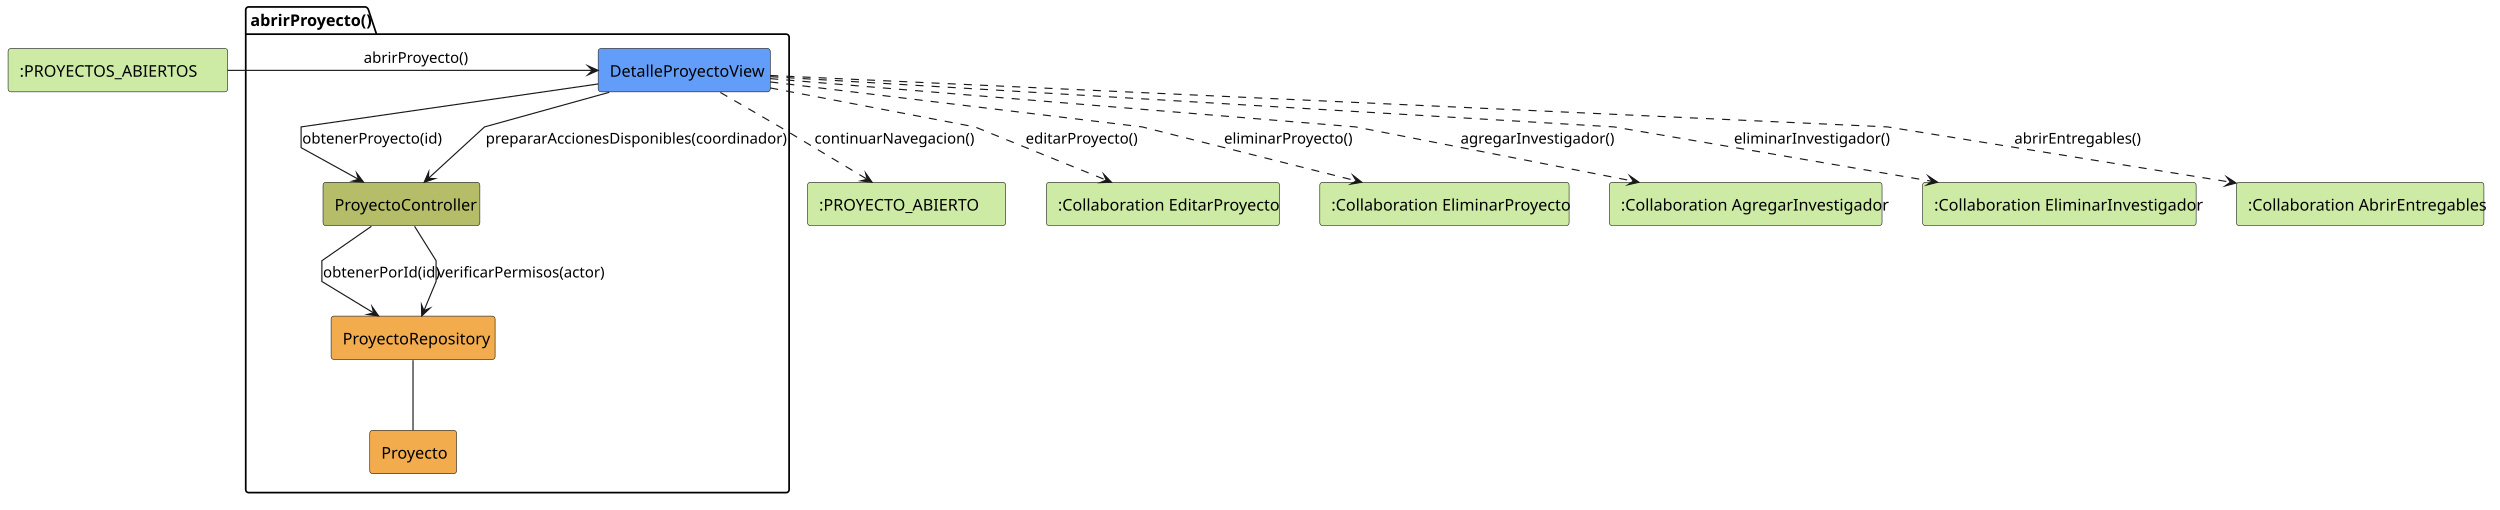
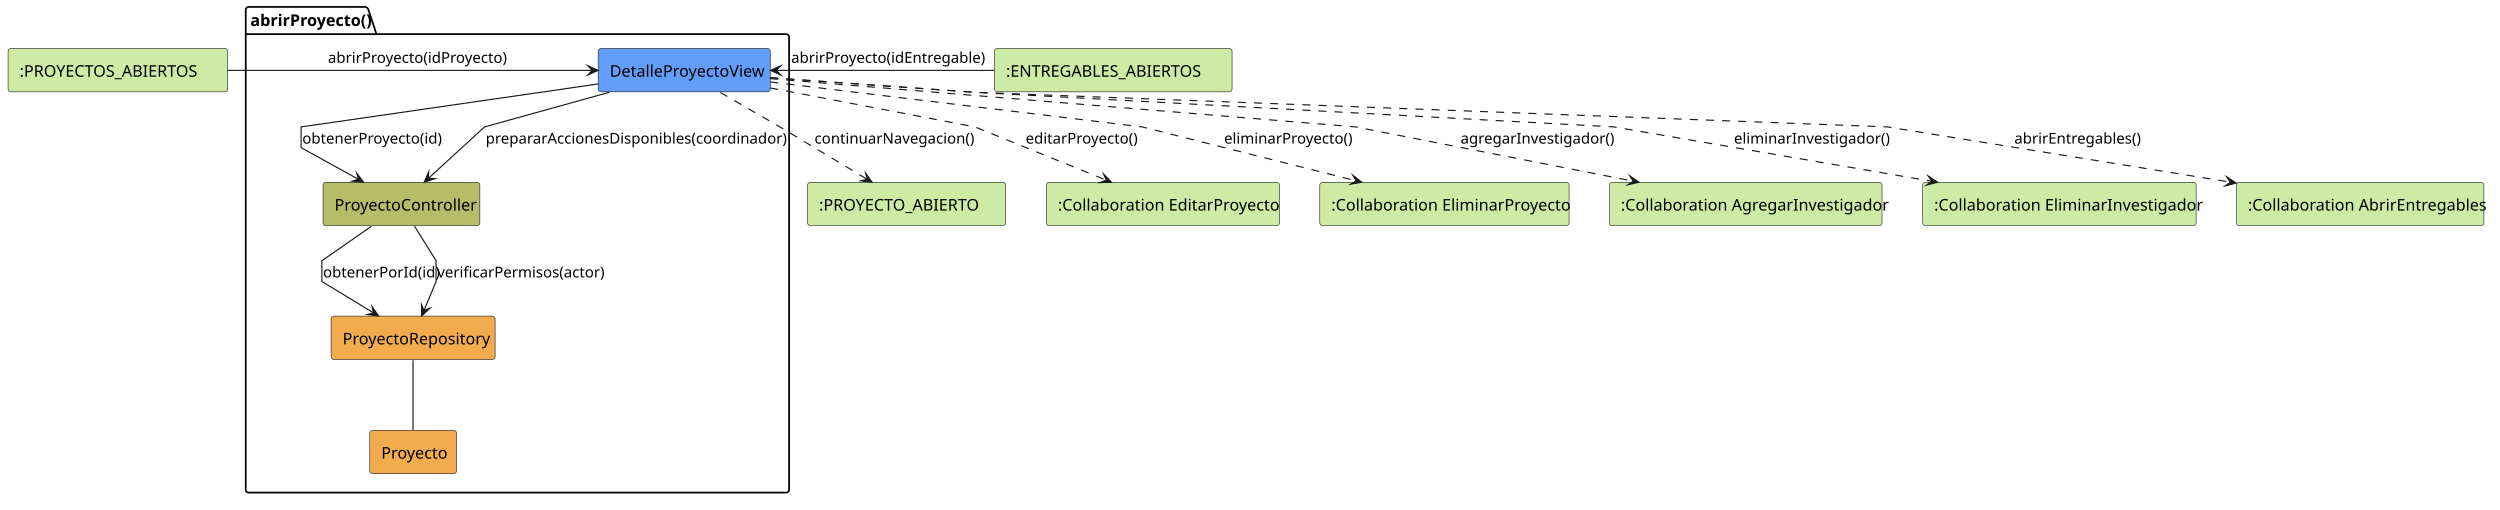
<svg xmlns="http://www.w3.org/2000/svg" contentStyleType="text/css" data-diagram-type="DESCRIPTION" height="442px" preserveAspectRatio="none" style="width:2167px;height:442px;background:#FFFFFF;" version="1.1" viewBox="0 0 2167 442" width="2167px" zoomAndPan="magnify">
  <defs />
  <g>
-     <g class="cluster" data-qualified-name="abrirProyecto" data-source-line="4" id="ent0002">
+     <g class="cluster" data-qualified-name="abrirProyecto" data-source-line="5" id="ent0003">
      <path d="M215.5,6 L316.858,6 A3.75,3.75 0 0 1 319.358,8.5 L326.358,29.609 L681.5,29.609 A2.5,2.5 0 0 1 684,32.109 L684,424.5 A2.5,2.5 0 0 1 681.5,427 L215.5,427 A2.5,2.5 0 0 1 213,424.5 L213,8.5 A2.5,2.5 0 0 1 215.5,6" fill="none" style="stroke:#000000;stroke-width:1.5;" />
      <line style="stroke:#000000;stroke-width:1.5;" x1="213" x2="326.358" y1="29.609" y2="29.609" />
      <text fill="#000000" font-family="sans-serif" font-size="14" font-weight="700" lengthAdjust="spacing" textLength="100.358" x="217" y="22.533">abrirProyecto()</text>
    </g>
-     <g class="entity" data-qualified-name="abrirProyecto.DetalleProyectoView" data-source-line="5" id="ent0003">
+     <g class="entity" data-qualified-name="abrirProyecto.DetalleProyectoView" data-source-line="6" id="ent0004">
      <rect fill="#629EF9" height="37.609" rx="2.5" ry="2.5" style="stroke:#181818;stroke-width:0.5;" width="149.172" x="518.5" y="42" />
      <text fill="#000000" font-family="sans-serif" font-size="14" lengthAdjust="spacing" textLength="129.172" x="528.5" y="66.533">DetalleProyectoView</text>
    </g>
-     <g class="entity" data-qualified-name="abrirProyecto.ProyectoController" data-source-line="6" id="ent0004">
+     <g class="entity" data-qualified-name="abrirProyecto.ProyectoController" data-source-line="7" id="ent0005">
      <rect fill="#B5BD68" height="37.609" rx="2.5" ry="2.5" style="stroke:#181818;stroke-width:0.5;" width="135.938" x="280" y="158" />
      <text fill="#000000" font-family="sans-serif" font-size="14" lengthAdjust="spacing" textLength="115.938" x="290" y="182.533">ProyectoController</text>
    </g>
-     <g class="entity" data-qualified-name="abrirProyecto.ProyectoRepository" data-source-line="7" id="ent0005">
+     <g class="entity" data-qualified-name="abrirProyecto.ProyectoRepository" data-source-line="8" id="ent0006">
      <rect fill="#F2AC4E" height="37.609" rx="2.5" ry="2.5" style="stroke:#181818;stroke-width:0.5;" width="142.165" x="287" y="274" />
      <text fill="#000000" font-family="sans-serif" font-size="14" lengthAdjust="spacing" textLength="122.165" x="297" y="298.533">ProyectoRepository</text>
    </g>
-     <g class="entity" data-qualified-name="abrirProyecto.Proyecto" data-source-line="8" id="ent0006">
+     <g class="entity" data-qualified-name="abrirProyecto.Proyecto" data-source-line="9" id="ent0007">
      <rect fill="#F2AC4E" height="37.609" rx="2.5" ry="2.5" style="stroke:#181818;stroke-width:0.5;" width="75.248" x="320.5" y="373" />
      <text fill="#000000" font-family="sans-serif" font-size="14" lengthAdjust="spacing" textLength="55.248" x="330.5" y="397.533">Proyecto</text>
    </g>
-     <g class="entity" data-qualified-name="EstadoEntrada" data-source-line="3" id="ent0001">
+     <g class="entity" data-qualified-name="EstadoEntrada1" data-source-line="3" id="ent0001">
      <rect fill="#CDEBA5" height="37.609" rx="2.5" ry="2.5" style="stroke:#181818;stroke-width:0.5;" width="190.372" x="7" y="42" />
      <text fill="#000000" font-family="sans-serif" font-size="14" lengthAdjust="spacing" textLength="170.372" x="17" y="66.533">:PROYECTOS_ABIERTOS</text>
    </g>
-     <g class="entity" data-qualified-name="EstadoSalida" data-source-line="11" id="ent0007">
+     <g class="entity" data-qualified-name="EstadoEntrada2" data-source-line="4" id="ent0002">
+       <rect fill="#CDEBA5" height="37.609" rx="2.5" ry="2.5" style="stroke:#181818;stroke-width:0.5;" width="205.944" x="862" y="42" />
+       <text fill="#000000" font-family="sans-serif" font-size="14" lengthAdjust="spacing" textLength="185.944" x="872" y="66.533">:ENTREGABLES_ABIERTOS</text>
+     </g>
+     <g class="entity" data-qualified-name="EstadoSalida" data-source-line="12" id="ent0008">
      <rect fill="#CDEBA5" height="37.609" rx="2.5" ry="2.5" style="stroke:#181818;stroke-width:0.5;" width="171.696" x="700" y="158" />
      <text fill="#000000" font-family="sans-serif" font-size="14" lengthAdjust="spacing" textLength="151.696" x="710" y="182.533">:PROYECTO_ABIERTO</text>
    </g>
-     <g class="entity" data-qualified-name="EditarProyecto" data-source-line="12" id="ent0008">
+     <g class="entity" data-qualified-name="EditarProyecto" data-source-line="13" id="ent0009">
      <rect fill="#CDEBA5" height="37.609" rx="2.5" ry="2.5" style="stroke:#181818;stroke-width:0.5;" width="202.096" x="907" y="158" />
      <text fill="#000000" font-family="sans-serif" font-size="14" lengthAdjust="spacing" textLength="182.096" x="917" y="182.533">:Collaboration EditarProyecto</text>
    </g>
-     <g class="entity" data-qualified-name="EliminarProyecto" data-source-line="13" id="ent0009">
+     <g class="entity" data-qualified-name="EliminarProyecto" data-source-line="14" id="ent0010">
      <rect fill="#CDEBA5" height="37.609" rx="2.5" ry="2.5" style="stroke:#181818;stroke-width:0.5;" width="216.089" x="1144" y="158" />
      <text fill="#000000" font-family="sans-serif" font-size="14" lengthAdjust="spacing" textLength="196.089" x="1154" y="182.533">:Collaboration EliminarProyecto</text>
    </g>
-     <g class="entity" data-qualified-name="AgregarInvestigador" data-source-line="14" id="ent0010">
+     <g class="entity" data-qualified-name="AgregarInvestigador" data-source-line="15" id="ent0011">
      <rect fill="#CDEBA5" height="37.609" rx="2.5" ry="2.5" style="stroke:#181818;stroke-width:0.5;" width="236.351" x="1395" y="158" />
      <text fill="#000000" font-family="sans-serif" font-size="14" lengthAdjust="spacing" textLength="216.351" x="1405" y="182.533">:Collaboration AgregarInvestigador</text>
    </g>
-     <g class="entity" data-qualified-name="EliminarInvestigador" data-source-line="15" id="ent0011">
+     <g class="entity" data-qualified-name="EliminarInvestigador" data-source-line="16" id="ent0012">
      <rect fill="#CDEBA5" height="37.609" rx="2.5" ry="2.5" style="stroke:#181818;stroke-width:0.5;" width="237.109" x="1666.5" y="158" />
      <text fill="#000000" font-family="sans-serif" font-size="14" lengthAdjust="spacing" textLength="217.109" x="1676.5" y="182.533">:Collaboration EliminarInvestigador</text>
    </g>
-     <g class="entity" data-qualified-name="AbrirEntregables" data-source-line="16" id="ent0012">
+     <g class="entity" data-qualified-name="AbrirEntregables" data-source-line="17" id="ent0013">
      <rect fill="#CDEBA5" height="37.609" rx="2.5" ry="2.5" style="stroke:#181818;stroke-width:0.5;" width="214.551" x="1938.5" y="158" />
      <text fill="#000000" font-family="sans-serif" font-size="14" lengthAdjust="spacing" textLength="194.551" x="1948.5" y="182.533">:Collaboration AbrirEntregables</text>
    </g>
-     <g class="link" data-entity-1="ent0001" data-entity-2="ent0003" data-link-type="dependency" data-source-line="18" id="lnk13">
-       <path d="M197.25,61 C291.09,61 427.53,61 513.46,61" fill="none" id="EstadoEntrada-to-DetalleProyectoView" style="stroke:#181818;stroke-width:1;" />
+     <g class="link" data-entity-1="ent0001" data-entity-2="ent0004" data-link-type="dependency" data-source-line="19" id="lnk14">
+       <path d="M197.25,61 C291.09,61 427.53,61 513.46,61" fill="none" id="EstadoEntrada1-to-DetalleProyectoView" style="stroke:#181818;stroke-width:1;" />
      <polygon fill="#181818" points="518.46,61,509.46,57,513.46,61,509.46,65,518.46,61" style="stroke:#181818;stroke-width:1;stroke-linejoin:miter;stroke-miterlimit:10;" />
-       <text fill="#000000" font-family="sans-serif" font-size="13" lengthAdjust="spacing" textLength="85.966" x="315.25" y="54.495">abrirProyecto()</text>
+       <text fill="#000000" font-family="sans-serif" font-size="13" lengthAdjust="spacing" textLength="147.386" x="284.25" y="54.495">abrirProyecto(idProyecto)</text>
    </g>
-     <g class="link" data-entity-1="ent0003" data-entity-2="ent0004" data-link-type="dependency" data-source-line="20" id="lnk14">
+     <g class="link" data-entity-1="ent0002" data-entity-2="ent0004" data-link-type="dependency" data-source-line="20" id="lnk15">
+       <path d="M861.75,61 C800.22,61 728.53,61 672.83,61" fill="none" id="EstadoEntrada2-to-DetalleProyectoView" style="stroke:#181818;stroke-width:1;" />
+       <polygon fill="#181818" points="667.83,61,676.83,65,672.83,61,676.83,57,667.83,61" style="stroke:#181818;stroke-width:1;stroke-linejoin:miter;stroke-miterlimit:10;" />
+       <text fill="#000000" font-family="sans-serif" font-size="13" lengthAdjust="spacing" textLength="158.964" x="685.75" y="54.495">abrirProyecto(idEntregable)</text>
+     </g>
+     <g class="link" data-entity-1="ent0004" data-entity-2="ent0005" data-link-type="dependency" data-source-line="22" id="lnk16">
      <path d="M518.49,72.77 C420.61,86.92 261,110 261,110 C261,110 261,128 261,128 C261,128 286.092,141.845 310.732,155.435" fill="none" id="DetalleProyectoView-to-ProyectoController" style="stroke:#181818;stroke-width:1;" />
      <polygon fill="#181818" points="315.11,157.85,309.161,150.001,310.732,155.435,305.297,157.006,315.11,157.85" style="stroke:#181818;stroke-width:1;stroke-linejoin:miter;stroke-miterlimit:10;" />
      <text fill="#000000" font-family="sans-serif" font-size="13" lengthAdjust="spacing" textLength="114.169" x="262" y="124.495">obtenerProyecto(id)</text>
    </g>
-     <g class="link" data-entity-1="ent0003" data-entity-2="ent0004" data-link-type="dependency" data-source-line="21" id="lnk15">
+     <g class="link" data-entity-1="ent0004" data-entity-2="ent0005" data-link-type="dependency" data-source-line="23" id="lnk17">
      <path d="M528.09,80.01 C479,93.63 420,110 420,110 C420,110 392.675,135.041 371.355,154.591" fill="none" id="DetalleProyectoView-to-ProyectoController-1" style="stroke:#181818;stroke-width:1;" />
      <polygon fill="#181818" points="367.67,157.97,377.007,154.835,371.355,154.591,371.6,148.939,367.67,157.97" style="stroke:#181818;stroke-width:1;stroke-linejoin:miter;stroke-miterlimit:10;" />
      <text fill="#000000" font-family="sans-serif" font-size="13" lengthAdjust="spacing" textLength="246.403" x="421" y="124.495">prepararAccionesDisponibles(coordinador)</text>
    </g>
-     <g class="link" data-entity-1="ent0004" data-entity-2="ent0005" data-link-type="dependency" data-source-line="22" id="lnk16">
+     <g class="link" data-entity-1="ent0005" data-entity-2="ent0006" data-link-type="dependency" data-source-line="24" id="lnk18">
      <path d="M321.91,196.15 C302.37,209.74 279,226 279,226 C279,226 279,244 279,244 C279,244 301.487,257.664 323.857,271.254" fill="none" id="ProyectoController-to-ProyectoRepository" style="stroke:#181818;stroke-width:1;" />
      <polygon fill="#181818" points="328.13,273.85,322.515,265.759,323.857,271.254,318.361,272.596,328.13,273.85" style="stroke:#181818;stroke-width:1;stroke-linejoin:miter;stroke-miterlimit:10;" />
      <text fill="#000000" font-family="sans-serif" font-size="13" lengthAdjust="spacing" textLength="93.939" x="280" y="240.495">obtenerPorId(id)</text>
    </g>
-     <g class="link" data-entity-1="ent0004" data-entity-2="ent0005" data-link-type="dependency" data-source-line="23" id="lnk17">
+     <g class="link" data-entity-1="ent0005" data-entity-2="ent0006" data-link-type="dependency" data-source-line="25" id="lnk19">
      <path d="M359.34,196.15 C367.84,209.74 378,226 378,226 C378,226 378,244 378,244 C378,244 373.142,255.644 367.482,269.234" fill="none" id="ProyectoController-to-ProyectoRepository-1" style="stroke:#181818;stroke-width:1;" />
      <polygon fill="#181818" points="365.56,273.85,372.713,267.08,367.482,269.234,365.328,264.004,365.56,273.85" style="stroke:#181818;stroke-width:1;stroke-linejoin:miter;stroke-miterlimit:10;" />
      <text fill="#000000" font-family="sans-serif" font-size="13" lengthAdjust="spacing" textLength="137.243" x="379" y="240.495">verificarPermisos(actor)</text>
    </g>
-     <g class="link" data-entity-1="ent0005" data-entity-2="ent0006" data-link-type="association" data-source-line="24" id="lnk18">
+     <g class="link" data-entity-1="ent0006" data-entity-2="ent0007" data-link-type="association" data-source-line="26" id="lnk20">
      <path d="M358,312.24 C358,329.59 358,355.52 358,372.84" fill="none" id="ProyectoRepository-Proyecto" style="stroke:#181818;stroke-width:1;" />
    </g>
-     <g class="link" data-entity-1="ent0003" data-entity-2="ent0007" data-link-type="dependency" data-source-line="25" id="lnk19">
+     <g class="link" data-entity-1="ent0004" data-entity-2="ent0008" data-link-type="dependency" data-source-line="27" id="lnk21">
      <path d="M624.38,80.15 C647.88,93.74 676,110 676,110 C676,110 719.083,135.847 751.653,155.397" fill="none" id="DetalleProyectoView-to-EstadoSalida" style="stroke:#181818;stroke-width:1;stroke-dasharray:7,7;" />
      <polygon fill="#181818" points="755.94,157.97,750.282,149.909,751.653,155.397,746.165,156.768,755.94,157.97" style="stroke:#181818;stroke-width:1;stroke-linejoin:miter;stroke-miterlimit:10;" />
      <text fill="#000000" font-family="sans-serif" font-size="13" lengthAdjust="spacing" textLength="130.793" x="706" y="124.495">continuarNavegacion()</text>
    </g>
-     <g class="link" data-entity-1="ent0003" data-entity-2="ent0008" data-link-type="dependency" data-source-line="26" id="lnk20">
+     <g class="link" data-entity-1="ent0004" data-entity-2="ent0009" data-link-type="dependency" data-source-line="28" id="lnk22">
      <path d="M667.59,76.21 C741.89,90.36 845,110 845,110 C845,110 910.566,136.543 958.826,156.093" fill="none" id="DetalleProyectoView-to-EditarProyecto" style="stroke:#181818;stroke-width:1;stroke-dasharray:7,7;" />
      <polygon fill="#181818" points="963.46,157.97,956.62,150.883,958.826,156.093,953.617,158.298,963.46,157.97" style="stroke:#181818;stroke-width:1;stroke-linejoin:miter;stroke-miterlimit:10;" />
      <text fill="#000000" font-family="sans-serif" font-size="13" lengthAdjust="spacing" textLength="92.479" x="889" y="124.495">editarProyecto()</text>
    </g>
-     <g class="link" data-entity-1="ent0003" data-entity-2="ent0009" data-link-type="dependency" data-source-line="27" id="lnk21">
+     <g class="link" data-entity-1="ent0004" data-entity-2="ent0010" data-link-type="dependency" data-source-line="29" id="lnk23">
      <path d="M667.67,71.03 C782.67,84.93 990,110 990,110 C990,110 1097.982,137.198 1175.562,156.748" fill="none" id="DetalleProyectoView-to-EliminarProyecto" style="stroke:#181818;stroke-width:1;stroke-dasharray:7,7;" />
      <polygon fill="#181818" points="1180.41,157.97,1172.66,151.892,1175.562,156.748,1170.705,159.649,1180.41,157.97" style="stroke:#181818;stroke-width:1;stroke-linejoin:miter;stroke-miterlimit:10;" />
      <text fill="#000000" font-family="sans-serif" font-size="13" lengthAdjust="spacing" textLength="105.473" x="1061" y="124.495">eliminarProyecto()</text>
    </g>
-     <g class="link" data-entity-1="ent0003" data-entity-2="ent0010" data-link-type="dependency" data-source-line="28" id="lnk22">
+     <g class="link" data-entity-1="ent0004" data-entity-2="ent0011" data-link-type="dependency" data-source-line="30" id="lnk24">
      <path d="M667.6,68.15 C824.64,81.1 1175,110 1175,110 C1175,110 1315.653,137.461 1415.733,157.011" fill="none" id="DetalleProyectoView-to-AgregarInvestigador" style="stroke:#181818;stroke-width:1;stroke-dasharray:7,7;" />
      <polygon fill="#181818" points="1420.64,157.97,1412.574,152.319,1415.733,157.011,1411.04,160.17,1420.64,157.97" style="stroke:#181818;stroke-width:1;stroke-linejoin:miter;stroke-miterlimit:10;" />
      <text fill="#000000" font-family="sans-serif" font-size="13" lengthAdjust="spacing" textLength="124.287" x="1266" y="124.495">agregarInvestigador()</text>
    </g>
-     <g class="link" data-entity-1="ent0003" data-entity-2="ent0011" data-link-type="dependency" data-source-line="29" id="lnk23">
-       <path d="M667.74,66.45 C867.55,78.35 1399,110 1399,110 C1399,110 1560.312,137.577 1674.592,157.127" fill="none" id="DetalleProyectoView-to-EliminarInvestigador" style="stroke:#181818;stroke-width:1;stroke-dasharray:7,7;" />
+     <g class="link" data-entity-1="ent0004" data-entity-2="ent0012" data-link-type="dependency" data-source-line="31" id="lnk25">
+       <path d="M667.59,67.33 C741.89,72.64 845,80 845,80 C845,80 1399,110 1399,110 C1399,110 1560.312,137.577 1674.592,157.127" fill="none" id="DetalleProyectoView-to-EliminarInvestigador" style="stroke:#181818;stroke-width:1;stroke-dasharray:7,7;" />
      <polygon fill="#181818" points="1679.52,157.97,1671.323,152.51,1674.592,157.127,1669.974,160.395,1679.52,157.97" style="stroke:#181818;stroke-width:1;stroke-linejoin:miter;stroke-miterlimit:10;" />
      <text fill="#000000" font-family="sans-serif" font-size="13" lengthAdjust="spacing" textLength="124.992" x="1503" y="124.495">eliminarInvestigador()</text>
    </g>
-     <g class="link" data-entity-1="ent0003" data-entity-2="ent0012" data-link-type="dependency" data-source-line="30" id="lnk24">
-       <path d="M667.59,65.43 C906.31,76.42 1636,110 1636,110 C1636,110 1811.864,138.305 1933.344,157.865" fill="none" id="DetalleProyectoView-to-AbrirEntregables" style="stroke:#181818;stroke-width:1;stroke-dasharray:7,7;" />
+     <g class="link" data-entity-1="ent0004" data-entity-2="ent0013" data-link-type="dependency" data-source-line="32" id="lnk26">
+       <path d="M667.59,67.33 C741.89,72.64 845,80 845,80 C845,80 1636,110 1636,110 C1636,110 1811.864,138.305 1933.344,157.865" fill="none" id="DetalleProyectoView-to-AbrirEntregables" style="stroke:#181818;stroke-width:1;stroke-dasharray:7,7;" />
      <polygon fill="#181818" points="1938.28,158.66,1930.03,153.28,1933.344,157.865,1928.759,161.178,1938.28,158.66" style="stroke:#181818;stroke-width:1;stroke-linejoin:miter;stroke-miterlimit:10;" />
      <text fill="#000000" font-family="sans-serif" font-size="13" lengthAdjust="spacing" textLength="104.044" x="1746" y="124.495">abrirEntregables()</text>
    </g>
  </g>
</svg>
